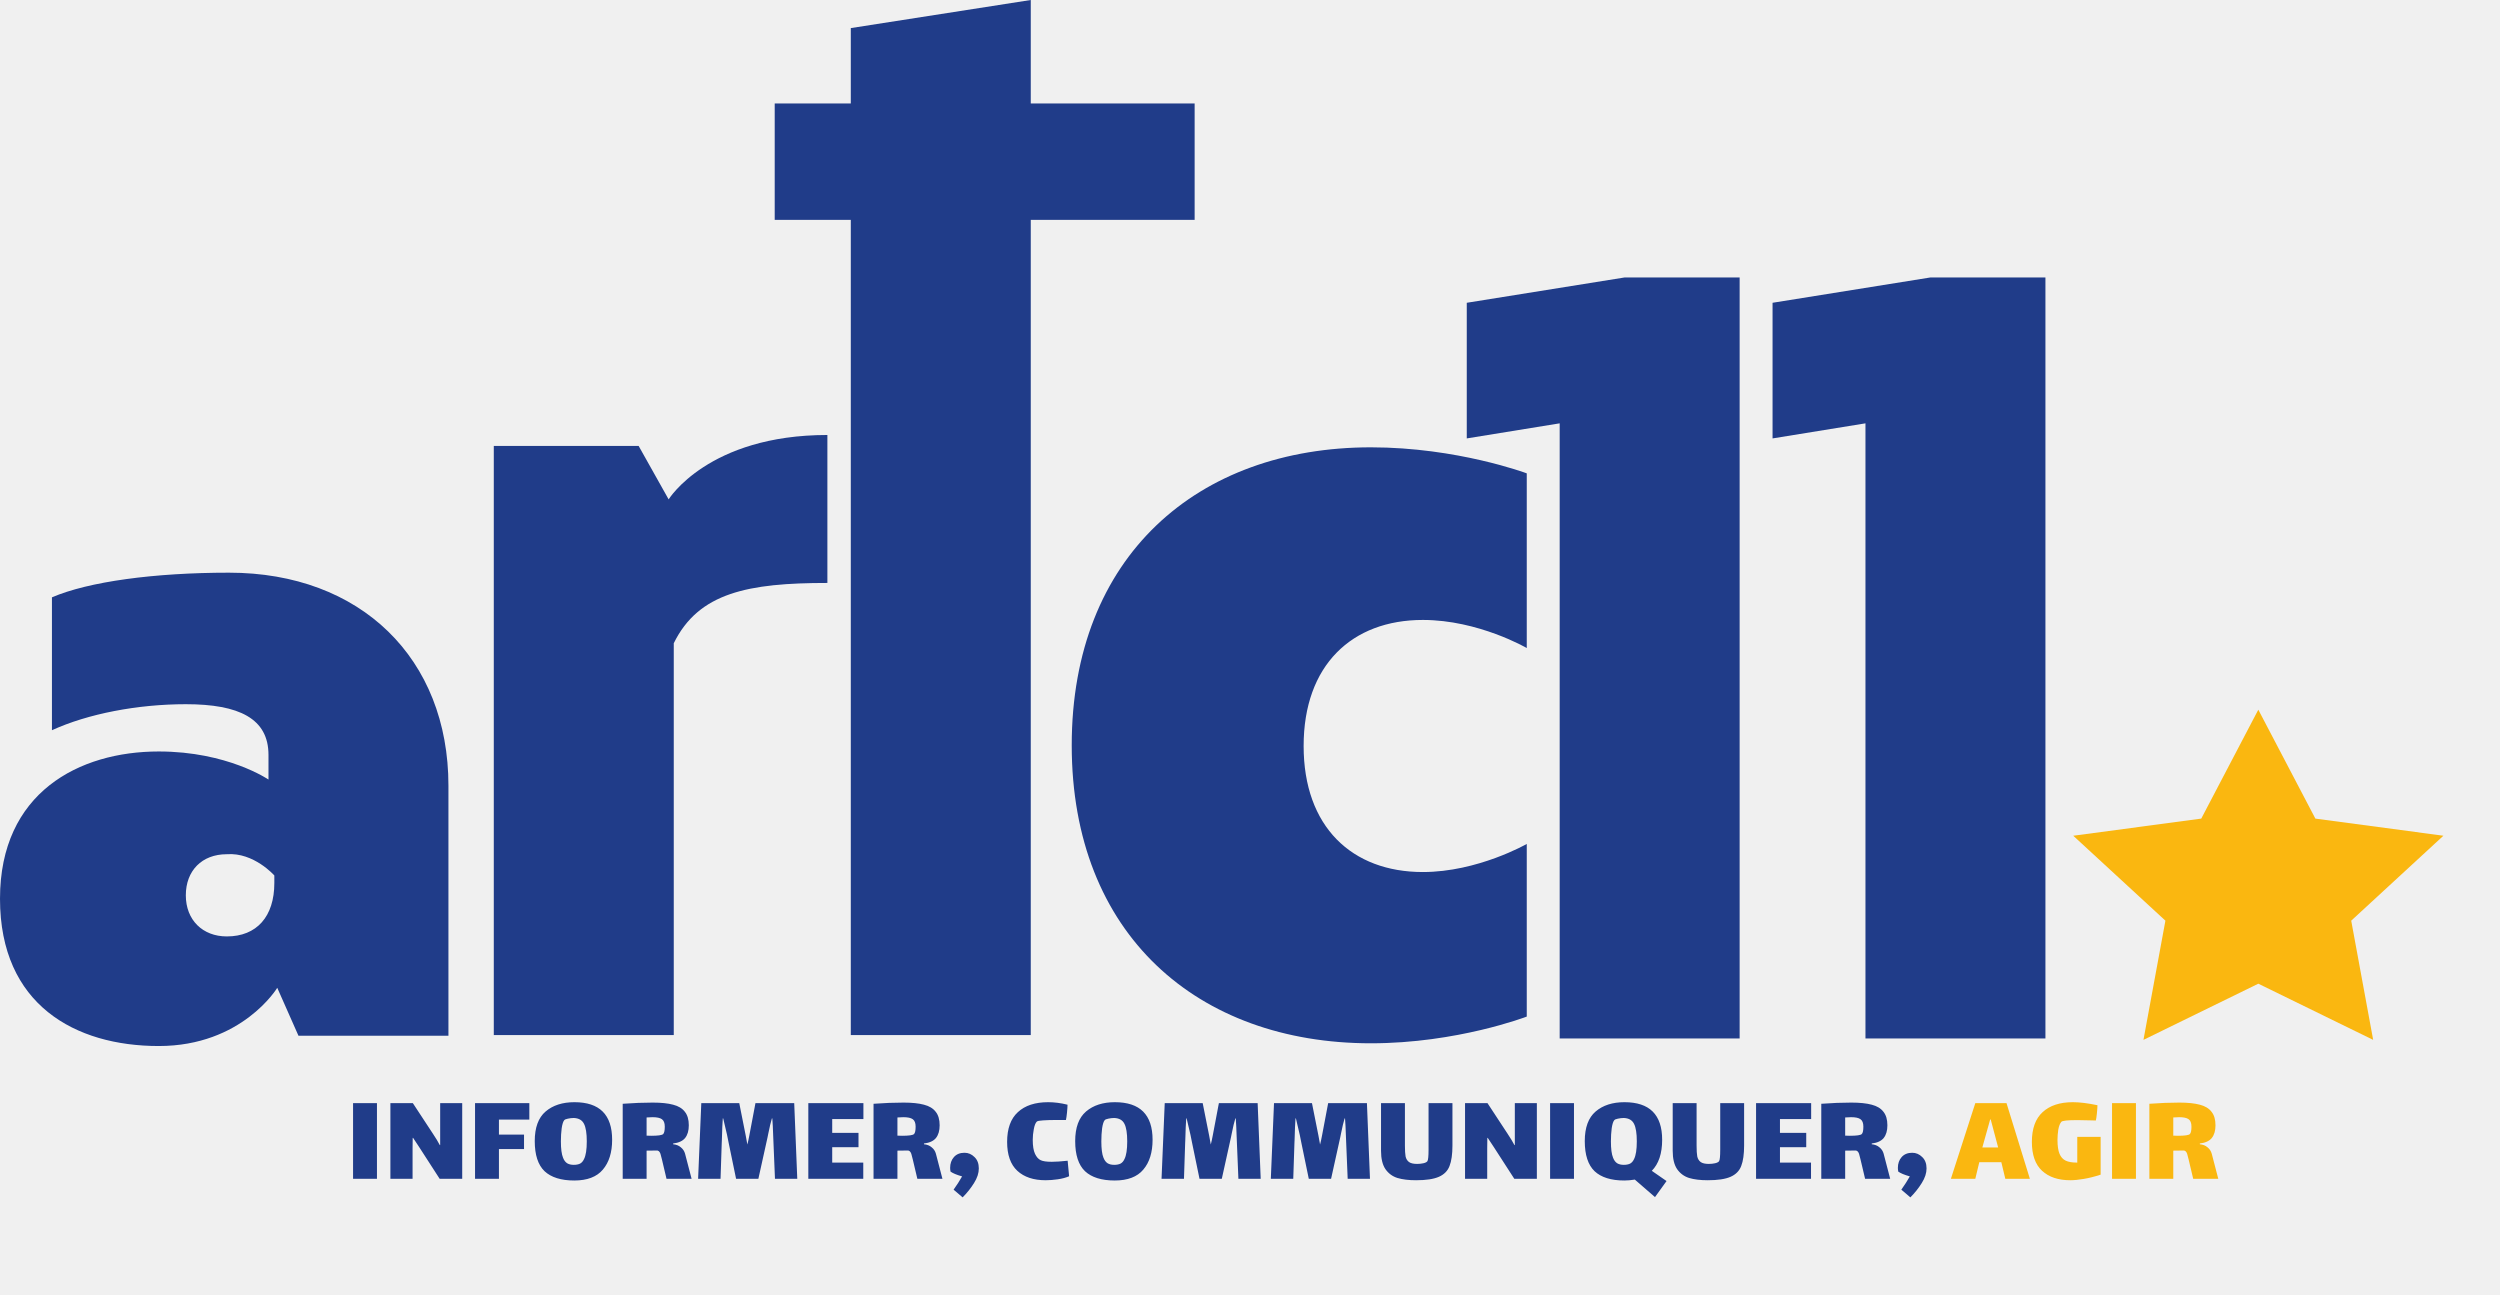
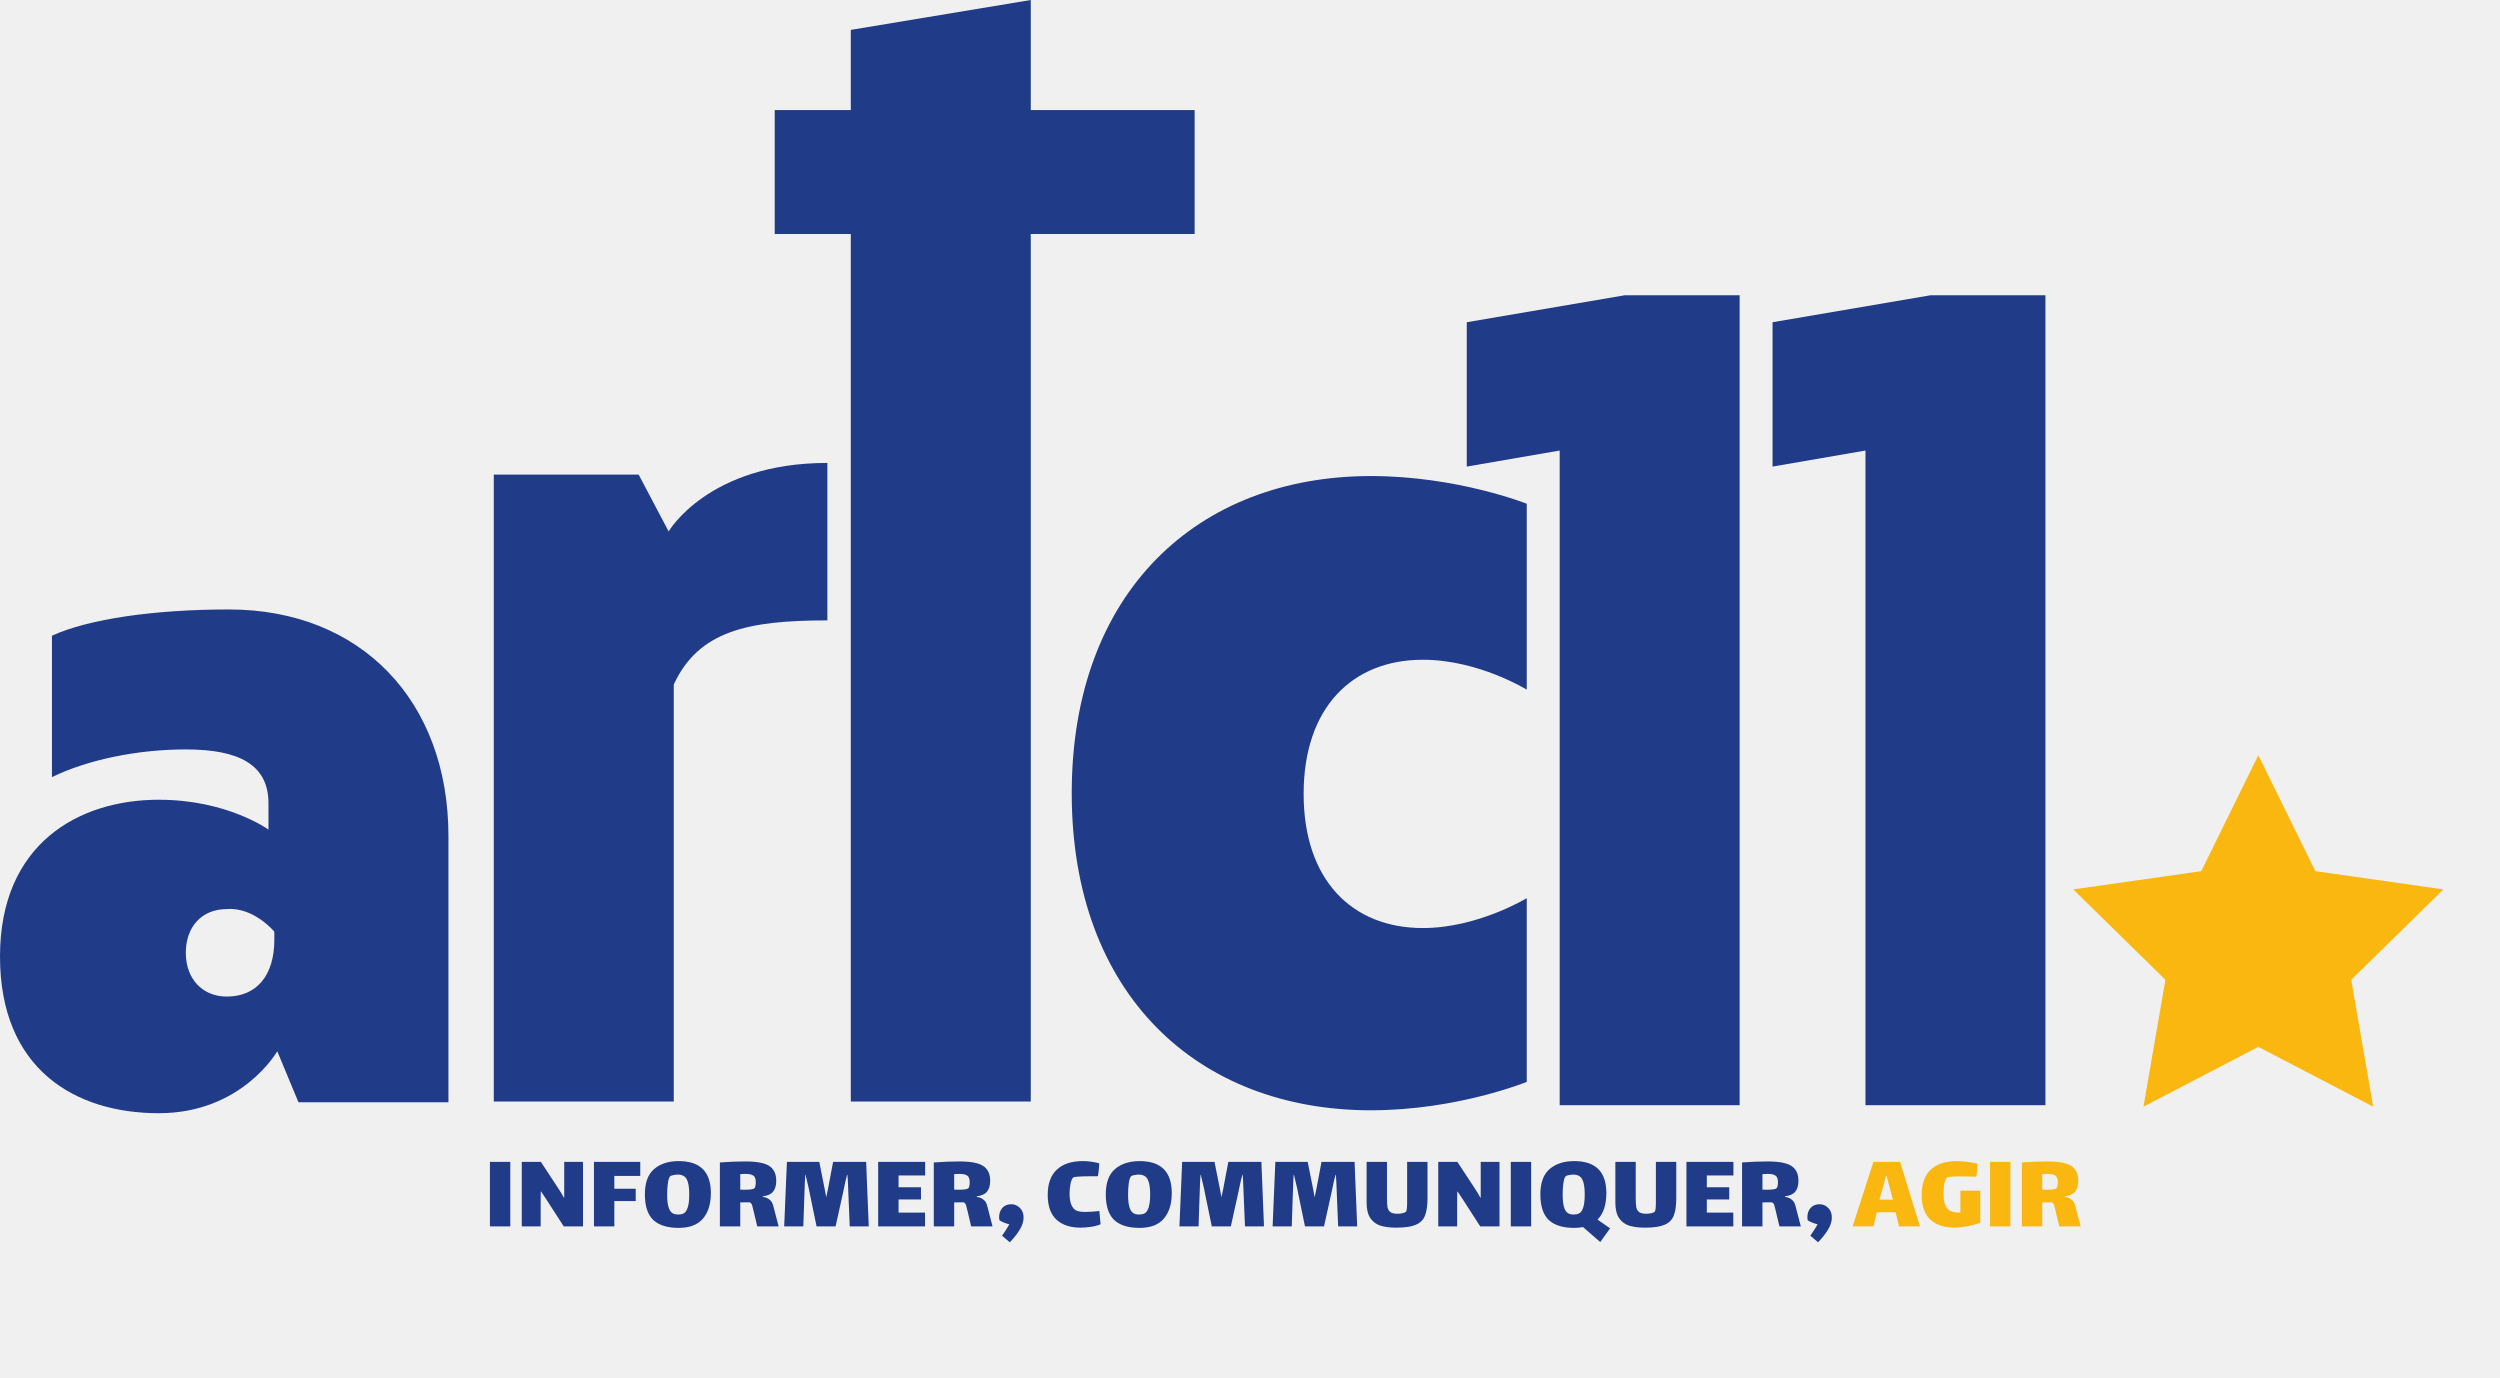
- <svg xmlns="http://www.w3.org/2000/svg" width="226" height="117" viewBox="0 0 226 117" fill="none">
-   <g clip-path="url(#clip0_121_272)">
-     <path d="M40.539 71.029V93.632H26.982L25.064 89.298C25.064 89.298 21.89 94.561 14.351 94.561C6.812 94.561 0 90.846 0 81.247C0 71.649 7.142 67.933 14.351 67.933C20.567 67.933 24.271 70.472 24.271 70.472V68.243C24.271 64.961 21.625 63.66 16.798 63.66C12.433 63.66 7.936 64.527 4.695 66.013V54C8.002 52.575 13.954 51.77 20.7 51.77C32.603 51.77 40.539 59.511 40.539 71.029ZM16.798 80.938C16.798 83.167 18.319 84.653 20.501 84.653C23.213 84.653 24.8 82.857 24.8 79.823V79.142C24.8 79.142 22.948 77.036 20.501 77.222C18.253 77.222 16.798 78.708 16.798 80.938Z" fill="#203C89" />
-     <path d="M60.445 45.144C60.445 45.144 64.016 39.323 74.796 39.323V52.699C67.654 52.699 63.157 53.566 60.908 58.149V93.57H44.639V40.314H57.734L60.445 45.144Z" fill="#203C89" />
-     <path d="M107.995 19.878H93.181V93.571H76.912V19.878H70.034V9.351H76.912V2.539L93.181 -0V9.351H107.995V19.878Z" fill="#203C89" />
-     <path d="M138.019 42.853V58.582C138.019 58.582 133.654 56.043 128.628 56.043C122.213 56.043 117.848 60.13 117.848 67.438C117.848 74.745 122.213 78.832 128.628 78.832C133.588 78.832 138.019 76.293 138.019 76.293V91.899C138.019 91.899 131.736 94.314 123.933 94.314C108.259 94.314 96.884 84.467 96.884 67.376C96.884 50.284 108.259 40.438 123.933 40.438C131.736 40.438 138.019 42.791 138.019 42.791V42.853Z" fill="#203C89" />
-     <path d="M140.995 93.88V38.27L132.596 39.633V27.371L146.881 25.08H157.263V93.88H140.995Z" fill="#203C89" />
-     <path d="M168.638 93.88V38.27L160.239 39.633V27.371L174.524 25.08H184.907V93.88H168.638Z" fill="#203C89" />
-     <path d="M204.151 64.156L209.31 74.002L220.883 75.55L212.55 83.229L214.534 94.004L204.151 88.926L193.769 94.004L195.753 83.229L187.42 75.55L198.993 74.002L204.151 64.156Z" fill="#FAB710" />
+ <svg xmlns="http://www.w3.org/2000/svg" width="265" height="146" viewBox="0 0 265 146" fill="none">
+   <g clip-path="url(#clip0_119_1454)">
+     <path d="M47.535 88.635V116.841H31.638L29.39 111.432C29.39 111.432 25.667 118 16.827 118C7.987 118 0 113.364 0 101.386C0 89.408 8.375 84.772 16.827 84.772C24.116 84.772 28.459 87.94 28.459 87.94V85.158C28.459 81.062 25.357 79.439 19.696 79.439C14.578 79.439 9.305 80.521 5.506 82.376V67.385C9.383 65.607 16.362 64.603 24.272 64.603C38.23 64.603 47.535 74.262 47.535 88.635ZM19.696 100.999C19.696 103.781 21.48 105.636 24.039 105.636C27.218 105.636 29.079 103.395 29.079 99.608V98.758C29.079 98.758 26.908 96.131 24.039 96.363C21.402 96.363 19.696 98.218 19.696 100.999Z" fill="#203C89" />
+     <path d="M70.876 56.334C70.876 56.334 75.064 49.07 87.703 49.07V65.762C79.328 65.762 74.055 66.844 71.419 72.562V116.764H52.343V50.307H67.697L70.876 56.334Z" fill="#203C89" />
+     <path d="M126.631 24.805H109.261V116.764H90.185V24.805H82.12V11.669H90.185V3.168L109.261 0V11.669H126.631V24.805Z" fill="#203C89" />
+     <path d="M161.836 53.475V73.103C161.836 73.103 156.718 69.934 150.825 69.934C143.303 69.934 138.185 75.035 138.185 84.153C138.185 93.272 143.303 98.372 150.825 98.372C156.641 98.372 161.836 95.204 161.836 95.204V114.677C161.836 114.677 154.469 117.691 145.319 117.691C126.941 117.691 113.603 105.404 113.603 84.076C113.603 62.748 126.941 50.461 145.319 50.461C154.469 50.461 161.836 53.397 161.836 53.397V53.475Z" fill="#203C89" />
+     <path d="M165.326 117.15V47.757L155.478 49.457V34.156L172.227 31.297H184.402V117.15H165.326Z" fill="#203C89" />
+     <path d="M197.74 117.15V47.757L187.891 49.457V34.156L204.641 31.297H216.816V117.15H197.74Z" fill="#203C89" />
+     <path d="M239.381 80.058L245.43 92.344L259 94.276L249.229 103.859L251.556 117.305L239.381 110.968L227.207 117.305L229.533 103.859L219.762 94.276L233.333 92.344L239.381 80.058Z" fill="#FAB710" />
  </g>
-   <path d="M31.917 99.722H34.077V106.562H31.917V99.722ZM37.296 103.802V106.562H35.292V99.722H37.32L39.132 102.482C39.404 102.89 39.612 103.234 39.756 103.514H39.792V102.362V99.722H41.784V106.562H39.744L37.884 103.682L37.344 102.866H37.308L37.296 103.802ZM42.944 99.722H47.852V101.21H45.104V102.566H47.372V103.874H45.104V106.562H42.944V99.722ZM51.917 106.718C50.725 106.718 49.829 106.438 49.229 105.878C48.637 105.31 48.341 104.402 48.341 103.154C48.341 101.93 48.669 101.038 49.325 100.478C49.981 99.918 50.849 99.638 51.929 99.638C54.201 99.638 55.337 100.77 55.337 103.034C55.337 104.178 55.057 105.078 54.497 105.734C53.945 106.39 53.085 106.718 51.917 106.718ZM51.869 105.302C52.093 105.302 52.281 105.266 52.433 105.194C52.585 105.114 52.705 104.978 52.793 104.786C52.961 104.458 53.045 103.922 53.045 103.178C53.045 102.45 52.961 101.922 52.793 101.594C52.625 101.258 52.317 101.082 51.869 101.066C51.701 101.066 51.525 101.086 51.341 101.126C51.165 101.158 51.053 101.206 51.005 101.27C50.909 101.382 50.833 101.622 50.777 101.99C50.729 102.35 50.705 102.746 50.705 103.178C50.705 103.85 50.769 104.342 50.897 104.654C50.985 104.886 51.109 105.054 51.269 105.158C51.429 105.254 51.629 105.302 51.869 105.302ZM62.52 106.562H60.252L59.844 104.834C59.828 104.77 59.8 104.662 59.76 104.51C59.728 104.35 59.688 104.234 59.64 104.162C59.592 104.082 59.524 104.03 59.436 104.006C59.212 104.014 58.884 104.018 58.452 104.018V106.562H56.292V99.781C57.26 99.71 58.164 99.674 59.004 99.674C59.764 99.674 60.38 99.737 60.852 99.865C61.324 99.986 61.676 100.198 61.908 100.502C62.148 100.798 62.268 101.206 62.268 101.726C62.268 102.214 62.156 102.598 61.932 102.878C61.708 103.15 61.348 103.314 60.852 103.37V103.442C61.132 103.466 61.364 103.558 61.548 103.718C61.74 103.87 61.868 104.066 61.932 104.306L62.52 106.562ZM58.452 102.662C58.524 102.67 58.664 102.674 58.872 102.674C59.488 102.674 59.848 102.622 59.952 102.518C60.048 102.422 60.096 102.198 60.096 101.846C60.096 101.518 60.008 101.294 59.832 101.174C59.664 101.054 59.384 100.994 58.992 100.994C58.904 100.994 58.724 101.002 58.452 101.018V102.662ZM72.073 106.562H70.057L69.901 102.794C69.877 102.05 69.849 101.486 69.817 101.102H69.781C69.685 101.406 69.573 101.878 69.445 102.518L69.385 102.818L68.557 106.562H66.541L65.845 103.19L65.725 102.59C65.557 101.846 65.441 101.35 65.377 101.102H65.341C65.309 101.502 65.281 102.154 65.257 103.058C65.249 103.114 65.245 103.202 65.245 103.322L65.137 106.562H63.109L63.397 99.722H66.829L67.417 102.674L67.561 103.466C67.625 103.218 67.685 102.942 67.741 102.638L68.293 99.722H71.797L72.073 106.562ZM73.072 99.722H78.052V101.162H75.232V102.41H77.608V103.706H75.232V105.098H78.04V106.562H73.072V99.722ZM85.196 106.562H82.928L82.52 104.834C82.504 104.77 82.476 104.662 82.436 104.51C82.404 104.35 82.364 104.234 82.316 104.162C82.268 104.082 82.2 104.03 82.112 104.006C81.888 104.014 81.56 104.018 81.128 104.018V106.562H78.968V99.781C79.936 99.71 80.84 99.674 81.68 99.674C82.44 99.674 83.056 99.737 83.528 99.865C84 99.986 84.352 100.198 84.584 100.502C84.824 100.798 84.944 101.206 84.944 101.726C84.944 102.214 84.832 102.598 84.608 102.878C84.384 103.15 84.024 103.314 83.528 103.37V103.442C83.808 103.466 84.04 103.558 84.224 103.718C84.416 103.87 84.544 104.066 84.608 104.306L85.196 106.562ZM81.128 102.662C81.2 102.67 81.34 102.674 81.548 102.674C82.164 102.674 82.524 102.622 82.628 102.518C82.724 102.422 82.772 102.198 82.772 101.846C82.772 101.518 82.684 101.294 82.508 101.174C82.34 101.054 82.06 100.994 81.668 100.994C81.58 100.994 81.4 101.002 81.128 101.018V102.662ZM87.189 104.21C87.533 104.21 87.833 104.338 88.089 104.594C88.353 104.842 88.485 105.186 88.485 105.626C88.485 106.05 88.341 106.49 88.053 106.946C87.765 107.41 87.421 107.842 87.021 108.242L86.205 107.546C86.501 107.13 86.757 106.73 86.973 106.346C86.493 106.21 86.145 106.066 85.929 105.914C85.905 105.794 85.893 105.682 85.893 105.578C85.893 105.186 86.005 104.862 86.229 104.606C86.461 104.342 86.781 104.21 87.189 104.21ZM96.648 106.334C96.352 106.462 96.008 106.554 95.616 106.61C95.224 106.666 94.86 106.694 94.524 106.694C93.436 106.694 92.584 106.41 91.968 105.842C91.352 105.274 91.044 104.402 91.044 103.226C91.044 102.026 91.368 101.13 92.016 100.538C92.664 99.938 93.576 99.638 94.752 99.638C95.312 99.638 95.896 99.713 96.504 99.865C96.504 100.026 96.488 100.266 96.456 100.586C96.424 100.898 96.392 101.118 96.36 101.246H95.604C95.052 101.246 94.616 101.258 94.296 101.282C93.984 101.298 93.796 101.334 93.732 101.39C93.612 101.502 93.52 101.73 93.456 102.074C93.392 102.41 93.36 102.734 93.36 103.046C93.36 103.59 93.428 104.01 93.564 104.306C93.7 104.594 93.872 104.786 94.08 104.882C94.28 104.978 94.612 105.026 95.076 105.026C95.444 105.026 95.924 104.994 96.516 104.93L96.648 106.334ZM100.773 106.718C99.581 106.718 98.684 106.438 98.085 105.878C97.493 105.31 97.197 104.402 97.197 103.154C97.197 101.93 97.525 101.038 98.18 100.478C98.837 99.918 99.704 99.638 100.785 99.638C103.057 99.638 104.193 100.77 104.193 103.034C104.193 104.178 103.913 105.078 103.353 105.734C102.801 106.39 101.941 106.718 100.773 106.718ZM100.725 105.302C100.949 105.302 101.137 105.266 101.289 105.194C101.441 105.114 101.561 104.978 101.649 104.786C101.817 104.458 101.901 103.922 101.901 103.178C101.901 102.45 101.817 101.922 101.649 101.594C101.481 101.258 101.173 101.082 100.725 101.066C100.557 101.066 100.381 101.086 100.197 101.126C100.021 101.158 99.909 101.206 99.861 101.27C99.764 101.382 99.689 101.622 99.632 101.99C99.585 102.35 99.561 102.746 99.561 103.178C99.561 103.85 99.624 104.342 99.752 104.654C99.841 104.886 99.965 105.054 100.125 105.158C100.285 105.254 100.485 105.302 100.725 105.302ZM113.967 106.562H111.951L111.795 102.794C111.771 102.05 111.743 101.486 111.711 101.102H111.675C111.579 101.406 111.467 101.878 111.339 102.518L111.279 102.818L110.451 106.562H108.435L107.739 103.19L107.619 102.59C107.451 101.846 107.335 101.35 107.271 101.102H107.235C107.203 101.502 107.175 102.154 107.151 103.058C107.143 103.114 107.139 103.202 107.139 103.322L107.031 106.562H105.003L105.291 99.722H108.723L109.311 102.674L109.455 103.466C109.519 103.218 109.579 102.942 109.635 102.638L110.187 99.722H113.691L113.967 106.562ZM123.846 106.562H121.83L121.674 102.794C121.65 102.05 121.622 101.486 121.59 101.102H121.554C121.458 101.406 121.346 101.878 121.218 102.518L121.158 102.818L120.33 106.562H118.314L117.618 103.19L117.498 102.59C117.33 101.846 117.214 101.35 117.15 101.102H117.114C117.082 101.502 117.054 102.154 117.03 103.058C117.022 103.114 117.018 103.202 117.018 103.322L116.91 106.562H114.882L115.17 99.722H118.602L119.19 102.674L119.334 103.466C119.398 103.218 119.458 102.942 119.514 102.638L120.066 99.722H123.57L123.846 106.562ZM131.301 99.722V103.55C131.301 104.342 131.213 104.962 131.037 105.41C130.869 105.85 130.549 106.174 130.077 106.382C129.605 106.59 128.917 106.694 128.013 106.694C127.349 106.694 126.789 106.626 126.333 106.49C125.877 106.346 125.513 106.078 125.241 105.686C124.977 105.294 124.845 104.742 124.845 104.03V99.722H127.005V103.574C127.005 103.998 127.025 104.322 127.065 104.546C127.113 104.762 127.217 104.93 127.377 105.05C127.537 105.162 127.781 105.218 128.109 105.218C128.309 105.218 128.497 105.198 128.673 105.158C128.849 105.118 128.969 105.058 129.033 104.978C129.105 104.882 129.141 104.534 129.141 103.934V99.722H131.301ZM134.444 103.802V106.562H132.44V99.722H134.468L136.28 102.482C136.552 102.89 136.76 103.234 136.904 103.514H136.94V102.362V99.722H138.932V106.562H136.892L135.032 103.682L134.492 102.866H134.456L134.444 103.802ZM140.128 99.722H142.288V106.562H140.128V99.722ZM149.611 108.218L147.787 106.634C147.451 106.69 147.135 106.718 146.839 106.718C145.647 106.718 144.751 106.438 144.151 105.878C143.559 105.31 143.263 104.402 143.263 103.154C143.263 101.93 143.591 101.038 144.247 100.478C144.903 99.918 145.771 99.638 146.851 99.638C149.123 99.638 150.259 100.77 150.259 103.034C150.259 104.274 149.947 105.21 149.323 105.842L150.655 106.766L149.611 108.218ZM146.791 105.302C147.015 105.302 147.203 105.266 147.355 105.194C147.507 105.114 147.627 104.978 147.715 104.786C147.883 104.458 147.967 103.922 147.967 103.178C147.967 102.45 147.883 101.922 147.715 101.594C147.547 101.258 147.239 101.082 146.791 101.066C146.623 101.066 146.447 101.086 146.263 101.126C146.087 101.158 145.975 101.206 145.927 101.27C145.831 101.382 145.755 101.622 145.699 101.99C145.651 102.35 145.627 102.746 145.627 103.178C145.627 103.85 145.691 104.342 145.819 104.654C145.907 104.886 146.031 105.054 146.191 105.158C146.351 105.254 146.551 105.302 146.791 105.302ZM157.668 99.722V103.55C157.668 104.342 157.58 104.962 157.404 105.41C157.236 105.85 156.916 106.174 156.444 106.382C155.972 106.59 155.284 106.694 154.38 106.694C153.716 106.694 153.156 106.626 152.7 106.49C152.244 106.346 151.88 106.078 151.608 105.686C151.344 105.294 151.212 104.742 151.212 104.03V99.722H153.372V103.574C153.372 103.998 153.392 104.322 153.432 104.546C153.48 104.762 153.584 104.93 153.744 105.05C153.904 105.162 154.148 105.218 154.476 105.218C154.676 105.218 154.864 105.198 155.04 105.158C155.216 105.118 155.336 105.058 155.4 104.978C155.472 104.882 155.508 104.534 155.508 103.934V99.722H157.668ZM158.748 99.722H163.728V101.162H160.908V102.41H163.284V103.706H160.908V105.098H163.716V106.562H158.748V99.722ZM170.872 106.562H168.604L168.196 104.834C168.18 104.77 168.152 104.662 168.112 104.51C168.08 104.35 168.04 104.234 167.992 104.162C167.944 104.082 167.876 104.03 167.788 104.006C167.564 104.014 167.236 104.018 166.804 104.018V106.562H164.644V99.781C165.612 99.71 166.516 99.674 167.356 99.674C168.116 99.674 168.732 99.737 169.204 99.865C169.676 99.986 170.028 100.198 170.26 100.502C170.5 100.798 170.62 101.206 170.62 101.726C170.62 102.214 170.508 102.598 170.284 102.878C170.06 103.15 169.7 103.314 169.204 103.37V103.442C169.484 103.466 169.716 103.558 169.9 103.718C170.092 103.87 170.22 104.066 170.284 104.306L170.872 106.562ZM166.804 102.662C166.876 102.67 167.016 102.674 167.224 102.674C167.84 102.674 168.2 102.622 168.304 102.518C168.4 102.422 168.448 102.198 168.448 101.846C168.448 101.518 168.36 101.294 168.184 101.174C168.016 101.054 167.736 100.994 167.344 100.994C167.256 100.994 167.076 101.002 166.804 101.018V102.662ZM172.864 104.21C173.208 104.21 173.508 104.338 173.764 104.594C174.028 104.842 174.16 105.186 174.16 105.626C174.16 106.05 174.016 106.49 173.728 106.946C173.44 107.41 173.096 107.842 172.696 108.242L171.88 107.546C172.176 107.13 172.432 106.73 172.648 106.346C172.168 106.21 171.82 106.066 171.604 105.914C171.58 105.794 171.568 105.682 171.568 105.578C171.568 105.186 171.68 104.862 171.904 104.606C172.136 104.342 172.456 104.21 172.864 104.21Z" fill="#203C89" />
-   <path d="M180.92 105.062H178.928L178.568 106.562H176.36L178.568 99.722H181.388L183.5 106.562H181.28L180.92 105.062ZM179.912 101.198L179.204 103.73H180.632L179.96 101.198H179.912ZM189.897 102.77V106.19C189.361 106.366 188.853 106.494 188.373 106.574C187.893 106.654 187.489 106.694 187.161 106.694C186.073 106.694 185.221 106.41 184.605 105.842C183.989 105.274 183.681 104.402 183.681 103.226C183.681 102.026 184.005 101.13 184.653 100.538C185.301 99.938 186.213 99.638 187.389 99.638C188.005 99.638 188.745 99.73 189.609 99.913C189.609 100.074 189.593 100.314 189.561 100.634C189.529 100.946 189.497 101.166 189.465 101.294L189.033 101.282C188.505 101.266 188.093 101.258 187.797 101.258C186.909 101.258 186.425 101.31 186.345 101.414C186.217 101.566 186.125 101.802 186.069 102.122C186.021 102.442 185.997 102.75 185.997 103.046C185.997 103.582 186.057 103.998 186.177 104.294C186.297 104.59 186.481 104.798 186.729 104.918C186.977 105.038 187.313 105.098 187.737 105.098H187.785V102.77H189.897ZM190.929 99.722H193.089V106.562H190.929V99.722ZM200.532 106.562H198.264L197.856 104.834C197.84 104.77 197.812 104.662 197.772 104.51C197.74 104.35 197.7 104.234 197.652 104.162C197.604 104.082 197.536 104.03 197.448 104.006C197.224 104.014 196.896 104.018 196.464 104.018V106.562H194.304V99.781C195.272 99.71 196.176 99.674 197.016 99.674C197.776 99.674 198.392 99.737 198.864 99.865C199.336 99.986 199.688 100.198 199.92 100.502C200.16 100.798 200.28 101.206 200.28 101.726C200.28 102.214 200.168 102.598 199.944 102.878C199.72 103.15 199.36 103.314 198.864 103.37V103.442C199.144 103.466 199.376 103.558 199.56 103.718C199.752 103.87 199.88 104.066 199.944 104.306L200.532 106.562ZM196.464 102.662C196.536 102.67 196.676 102.674 196.884 102.674C197.5 102.674 197.86 102.622 197.964 102.518C198.06 102.422 198.108 102.198 198.108 101.846C198.108 101.518 198.02 101.294 197.844 101.174C197.676 101.054 197.396 100.994 197.004 100.994C196.916 100.994 196.736 101.002 196.464 101.018V102.662Z" fill="#FAB710" />
+   <path d="M51.932 123.16H54.092V130H51.932V123.16ZM57.311 127.24V130H55.307V123.16H57.335L59.147 125.92C59.419 126.328 59.627 126.672 59.771 126.952H59.807V125.8V123.16H61.799V130H59.759L57.899 127.12L57.359 126.304H57.323L57.311 127.24ZM62.959 123.16H67.867V124.648H65.119V126.004H67.387V127.312H65.119V130H62.959V123.16ZM71.932 130.156C70.74 130.156 69.844 129.876 69.244 129.316C68.652 128.748 68.356 127.84 68.356 126.592C68.356 125.368 68.684 124.476 69.34 123.916C69.996 123.356 70.864 123.076 71.944 123.076C74.216 123.076 75.352 124.208 75.352 126.472C75.352 127.616 75.072 128.516 74.512 129.172C73.96 129.828 73.1 130.156 71.932 130.156ZM71.884 128.74C72.108 128.74 72.296 128.704 72.448 128.632C72.6 128.552 72.72 128.416 72.808 128.224C72.976 127.896 73.06 127.36 73.06 126.616C73.06 125.888 72.976 125.36 72.808 125.032C72.64 124.696 72.332 124.52 71.884 124.504C71.716 124.504 71.54 124.524 71.356 124.564C71.18 124.596 71.068 124.644 71.02 124.708C70.924 124.82 70.848 125.06 70.792 125.428C70.744 125.788 70.72 126.184 70.72 126.616C70.72 127.288 70.784 127.78 70.912 128.092C71 128.324 71.124 128.492 71.284 128.596C71.444 128.692 71.644 128.74 71.884 128.74ZM82.535 130H80.267L79.859 128.272C79.843 128.208 79.815 128.1 79.775 127.948C79.743 127.788 79.703 127.672 79.655 127.6C79.607 127.52 79.539 127.468 79.451 127.444C79.227 127.452 78.899 127.456 78.467 127.456V130H76.307V123.22C77.275 123.148 78.179 123.112 79.019 123.112C79.779 123.112 80.395 123.176 80.867 123.304C81.339 123.424 81.691 123.636 81.923 123.94C82.163 124.236 82.283 124.644 82.283 125.164C82.283 125.652 82.171 126.036 81.947 126.316C81.723 126.588 81.363 126.752 80.867 126.808V126.88C81.147 126.904 81.379 126.996 81.563 127.156C81.755 127.308 81.883 127.504 81.947 127.744L82.535 130ZM78.467 126.1C78.539 126.108 78.679 126.112 78.887 126.112C79.503 126.112 79.863 126.06 79.967 125.956C80.063 125.86 80.111 125.636 80.111 125.284C80.111 124.956 80.023 124.732 79.847 124.612C79.679 124.492 79.399 124.432 79.007 124.432C78.919 124.432 78.739 124.44 78.467 124.456V126.1ZM92.088 130H90.072L89.916 126.232C89.892 125.488 89.864 124.924 89.832 124.54H89.796C89.7 124.844 89.588 125.316 89.46 125.956L89.4 126.256L88.572 130H86.556L85.86 126.628L85.74 126.028C85.572 125.284 85.456 124.788 85.392 124.54H85.356C85.324 124.94 85.296 125.592 85.272 126.496C85.264 126.552 85.26 126.64 85.26 126.76L85.152 130H83.124L83.412 123.16H86.844L87.432 126.112L87.576 126.904C87.64 126.656 87.7 126.38 87.756 126.076L88.308 123.16H91.812L92.088 130ZM93.087 123.16H98.067V124.6H95.247V125.848H97.623V127.144H95.247V128.536H98.055V130H93.087V123.16ZM105.211 130H102.943L102.535 128.272C102.519 128.208 102.491 128.1 102.451 127.948C102.419 127.788 102.379 127.672 102.331 127.6C102.283 127.52 102.215 127.468 102.127 127.444C101.903 127.452 101.575 127.456 101.143 127.456V130H98.983V123.22C99.951 123.148 100.855 123.112 101.695 123.112C102.455 123.112 103.071 123.176 103.543 123.304C104.015 123.424 104.367 123.636 104.599 123.94C104.839 124.236 104.959 124.644 104.959 125.164C104.959 125.652 104.847 126.036 104.623 126.316C104.399 126.588 104.039 126.752 103.543 126.808V126.88C103.823 126.904 104.055 126.996 104.239 127.156C104.431 127.308 104.559 127.504 104.623 127.744L105.211 130ZM101.143 126.1C101.215 126.108 101.355 126.112 101.563 126.112C102.179 126.112 102.539 126.06 102.643 125.956C102.739 125.86 102.787 125.636 102.787 125.284C102.787 124.956 102.699 124.732 102.523 124.612C102.355 124.492 102.075 124.432 101.683 124.432C101.595 124.432 101.415 124.44 101.143 124.456V126.1ZM107.204 127.648C107.548 127.648 107.848 127.776 108.104 128.032C108.368 128.28 108.5 128.624 108.5 129.064C108.5 129.488 108.356 129.928 108.068 130.384C107.78 130.848 107.436 131.28 107.036 131.68L106.22 130.984C106.516 130.568 106.772 130.168 106.988 129.784C106.508 129.648 106.16 129.504 105.944 129.352C105.92 129.232 105.908 129.12 105.908 129.016C105.908 128.624 106.02 128.3 106.244 128.044C106.476 127.78 106.796 127.648 107.204 127.648ZM116.663 129.772C116.367 129.9 116.023 129.992 115.631 130.048C115.239 130.104 114.875 130.132 114.539 130.132C113.451 130.132 112.599 129.848 111.983 129.28C111.367 128.712 111.059 127.84 111.059 126.664C111.059 125.464 111.383 124.568 112.031 123.976C112.679 123.376 113.591 123.076 114.767 123.076C115.327 123.076 115.911 123.152 116.519 123.304C116.519 123.464 116.503 123.704 116.471 124.024C116.439 124.336 116.407 124.556 116.375 124.684H115.619C115.067 124.684 114.631 124.696 114.311 124.72C113.999 124.736 113.811 124.772 113.747 124.828C113.627 124.94 113.535 125.168 113.471 125.512C113.407 125.848 113.375 126.172 113.375 126.484C113.375 127.028 113.443 127.448 113.579 127.744C113.715 128.032 113.887 128.224 114.095 128.32C114.295 128.416 114.627 128.464 115.091 128.464C115.459 128.464 115.939 128.432 116.531 128.368L116.663 129.772ZM120.788 130.156C119.596 130.156 118.7 129.876 118.1 129.316C117.508 128.748 117.212 127.84 117.212 126.592C117.212 125.368 117.54 124.476 118.196 123.916C118.852 123.356 119.72 123.076 120.8 123.076C123.072 123.076 124.208 124.208 124.208 126.472C124.208 127.616 123.928 128.516 123.368 129.172C122.816 129.828 121.956 130.156 120.788 130.156ZM120.74 128.74C120.964 128.74 121.152 128.704 121.304 128.632C121.456 128.552 121.576 128.416 121.664 128.224C121.832 127.896 121.916 127.36 121.916 126.616C121.916 125.888 121.832 125.36 121.664 125.032C121.496 124.696 121.188 124.52 120.74 124.504C120.572 124.504 120.396 124.524 120.212 124.564C120.036 124.596 119.924 124.644 119.876 124.708C119.78 124.82 119.704 125.06 119.648 125.428C119.6 125.788 119.576 126.184 119.576 126.616C119.576 127.288 119.64 127.78 119.768 128.092C119.856 128.324 119.98 128.492 120.14 128.596C120.3 128.692 120.5 128.74 120.74 128.74ZM133.983 130H131.967L131.811 126.232C131.787 125.488 131.759 124.924 131.727 124.54H131.691C131.595 124.844 131.483 125.316 131.355 125.956L131.295 126.256L130.467 130H128.451L127.755 126.628L127.635 126.028C127.467 125.284 127.351 124.788 127.287 124.54H127.251C127.219 124.94 127.191 125.592 127.167 126.496C127.159 126.552 127.155 126.64 127.155 126.76L127.047 130H125.019L125.307 123.16H128.739L129.327 126.112L129.471 126.904C129.535 126.656 129.595 126.38 129.651 126.076L130.203 123.16H133.707L133.983 130ZM143.861 130H141.845L141.689 126.232C141.665 125.488 141.637 124.924 141.605 124.54H141.569C141.473 124.844 141.361 125.316 141.233 125.956L141.173 126.256L140.345 130H138.329L137.633 126.628L137.513 126.028C137.345 125.284 137.229 124.788 137.165 124.54H137.129C137.097 124.94 137.069 125.592 137.045 126.496C137.037 126.552 137.033 126.64 137.033 126.76L136.925 130H134.897L135.185 123.16H138.617L139.205 126.112L139.349 126.904C139.413 126.656 139.473 126.38 139.529 126.076L140.081 123.16H143.585L143.861 130ZM151.316 123.16V126.988C151.316 127.78 151.228 128.4 151.052 128.848C150.884 129.288 150.564 129.612 150.092 129.82C149.62 130.028 148.932 130.132 148.028 130.132C147.364 130.132 146.804 130.064 146.348 129.928C145.892 129.784 145.528 129.516 145.256 129.124C144.992 128.732 144.86 128.18 144.86 127.468V123.16H147.02V127.012C147.02 127.436 147.04 127.76 147.08 127.984C147.128 128.2 147.232 128.368 147.392 128.488C147.552 128.6 147.796 128.656 148.124 128.656C148.324 128.656 148.512 128.636 148.688 128.596C148.864 128.556 148.984 128.496 149.048 128.416C149.12 128.32 149.156 127.972 149.156 127.372V123.16H151.316ZM154.459 127.24V130H152.455V123.16H154.483L156.295 125.92C156.567 126.328 156.775 126.672 156.919 126.952H156.955V125.8V123.16H158.947V130H156.907L155.047 127.12L154.507 126.304H154.471L154.459 127.24ZM160.143 123.16H162.303V130H160.143V123.16ZM169.626 131.656L167.802 130.072C167.466 130.128 167.15 130.156 166.854 130.156C165.662 130.156 164.766 129.876 164.166 129.316C163.574 128.748 163.278 127.84 163.278 126.592C163.278 125.368 163.606 124.476 164.262 123.916C164.918 123.356 165.786 123.076 166.866 123.076C169.138 123.076 170.274 124.208 170.274 126.472C170.274 127.712 169.962 128.648 169.338 129.28L170.67 130.204L169.626 131.656ZM166.806 128.74C167.03 128.74 167.218 128.704 167.37 128.632C167.522 128.552 167.642 128.416 167.73 128.224C167.898 127.896 167.982 127.36 167.982 126.616C167.982 125.888 167.898 125.36 167.73 125.032C167.562 124.696 167.254 124.52 166.806 124.504C166.638 124.504 166.462 124.524 166.278 124.564C166.102 124.596 165.99 124.644 165.942 124.708C165.846 124.82 165.77 125.06 165.714 125.428C165.666 125.788 165.642 126.184 165.642 126.616C165.642 127.288 165.706 127.78 165.834 128.092C165.922 128.324 166.046 128.492 166.206 128.596C166.366 128.692 166.566 128.74 166.806 128.74ZM177.684 123.16V126.988C177.684 127.78 177.596 128.4 177.42 128.848C177.252 129.288 176.932 129.612 176.46 129.82C175.988 130.028 175.3 130.132 174.396 130.132C173.732 130.132 173.172 130.064 172.716 129.928C172.26 129.784 171.896 129.516 171.624 129.124C171.36 128.732 171.228 128.18 171.228 127.468V123.16H173.388V127.012C173.388 127.436 173.408 127.76 173.448 127.984C173.496 128.2 173.6 128.368 173.76 128.488C173.92 128.6 174.164 128.656 174.492 128.656C174.692 128.656 174.88 128.636 175.056 128.596C175.232 128.556 175.352 128.496 175.416 128.416C175.488 128.32 175.524 127.972 175.524 127.372V123.16H177.684ZM178.763 123.16H183.743V124.6H180.923V125.848H183.299V127.144H180.923V128.536H183.731V130H178.763V123.16ZM190.887 130H188.619L188.211 128.272C188.195 128.208 188.167 128.1 188.127 127.948C188.095 127.788 188.055 127.672 188.007 127.6C187.959 127.52 187.891 127.468 187.803 127.444C187.579 127.452 187.251 127.456 186.819 127.456V130H184.659V123.22C185.627 123.148 186.531 123.112 187.371 123.112C188.131 123.112 188.747 123.176 189.219 123.304C189.691 123.424 190.043 123.636 190.275 123.94C190.515 124.236 190.635 124.644 190.635 125.164C190.635 125.652 190.523 126.036 190.299 126.316C190.075 126.588 189.715 126.752 189.219 126.808V126.88C189.499 126.904 189.731 126.996 189.915 127.156C190.107 127.308 190.235 127.504 190.299 127.744L190.887 130ZM186.819 126.1C186.891 126.108 187.031 126.112 187.239 126.112C187.855 126.112 188.215 126.06 188.319 125.956C188.415 125.86 188.463 125.636 188.463 125.284C188.463 124.956 188.375 124.732 188.199 124.612C188.031 124.492 187.751 124.432 187.359 124.432C187.271 124.432 187.091 124.44 186.819 124.456V126.1ZM192.88 127.648C193.224 127.648 193.524 127.776 193.78 128.032C194.044 128.28 194.176 128.624 194.176 129.064C194.176 129.488 194.032 129.928 193.744 130.384C193.456 130.848 193.112 131.28 192.712 131.68L191.896 130.984C192.192 130.568 192.448 130.168 192.664 129.784C192.184 129.648 191.836 129.504 191.62 129.352C191.596 129.232 191.584 129.12 191.584 129.016C191.584 128.624 191.696 128.3 191.92 128.044C192.152 127.78 192.472 127.648 192.88 127.648Z" fill="#203C89" />
+   <path d="M200.935 128.5H198.943L198.583 130H196.375L198.583 123.16H201.403L203.515 130H201.295L200.935 128.5ZM199.927 124.636L199.219 127.168H200.647L199.975 124.636H199.927ZM209.912 126.208V129.628C209.376 129.804 208.868 129.932 208.388 130.012C207.908 130.092 207.504 130.132 207.176 130.132C206.088 130.132 205.236 129.848 204.62 129.28C204.004 128.712 203.696 127.84 203.696 126.664C203.696 125.464 204.02 124.568 204.668 123.976C205.316 123.376 206.228 123.076 207.404 123.076C208.02 123.076 208.76 123.168 209.624 123.352C209.624 123.512 209.608 123.752 209.576 124.072C209.544 124.384 209.512 124.604 209.48 124.732L209.048 124.72C208.52 124.704 208.108 124.696 207.812 124.696C206.924 124.696 206.44 124.748 206.36 124.852C206.232 125.004 206.14 125.24 206.084 125.56C206.036 125.88 206.012 126.188 206.012 126.484C206.012 127.02 206.072 127.436 206.192 127.732C206.312 128.028 206.496 128.236 206.744 128.356C206.992 128.476 207.328 128.536 207.752 128.536H207.8V126.208H209.912ZM210.944 123.16H213.104V130H210.944V123.16ZM220.547 130H218.279L217.871 128.272C217.855 128.208 217.827 128.1 217.787 127.948C217.755 127.788 217.715 127.672 217.667 127.6C217.619 127.52 217.551 127.468 217.463 127.444C217.239 127.452 216.911 127.456 216.479 127.456V130H214.319V123.22C215.287 123.148 216.191 123.112 217.031 123.112C217.791 123.112 218.407 123.176 218.879 123.304C219.351 123.424 219.703 123.636 219.935 123.94C220.175 124.236 220.295 124.644 220.295 125.164C220.295 125.652 220.183 126.036 219.959 126.316C219.735 126.588 219.375 126.752 218.879 126.808V126.88C219.159 126.904 219.391 126.996 219.575 127.156C219.767 127.308 219.895 127.504 219.959 127.744L220.547 130ZM216.479 126.1C216.551 126.108 216.691 126.112 216.899 126.112C217.515 126.112 217.875 126.06 217.979 125.956C218.075 125.86 218.123 125.636 218.123 125.284C218.123 124.956 218.035 124.732 217.859 124.612C217.691 124.492 217.411 124.432 217.019 124.432C216.931 124.432 216.751 124.44 216.479 124.456V126.1Z" fill="#FAB710" />
  <defs>
-     <clipPath id="clip0_121_272">
-       <rect width="220.883" height="94.562" fill="white" />
+     <clipPath id="clip0_119_1454">
+       <rect width="259" height="118" fill="white" />
    </clipPath>
  </defs>
</svg>
